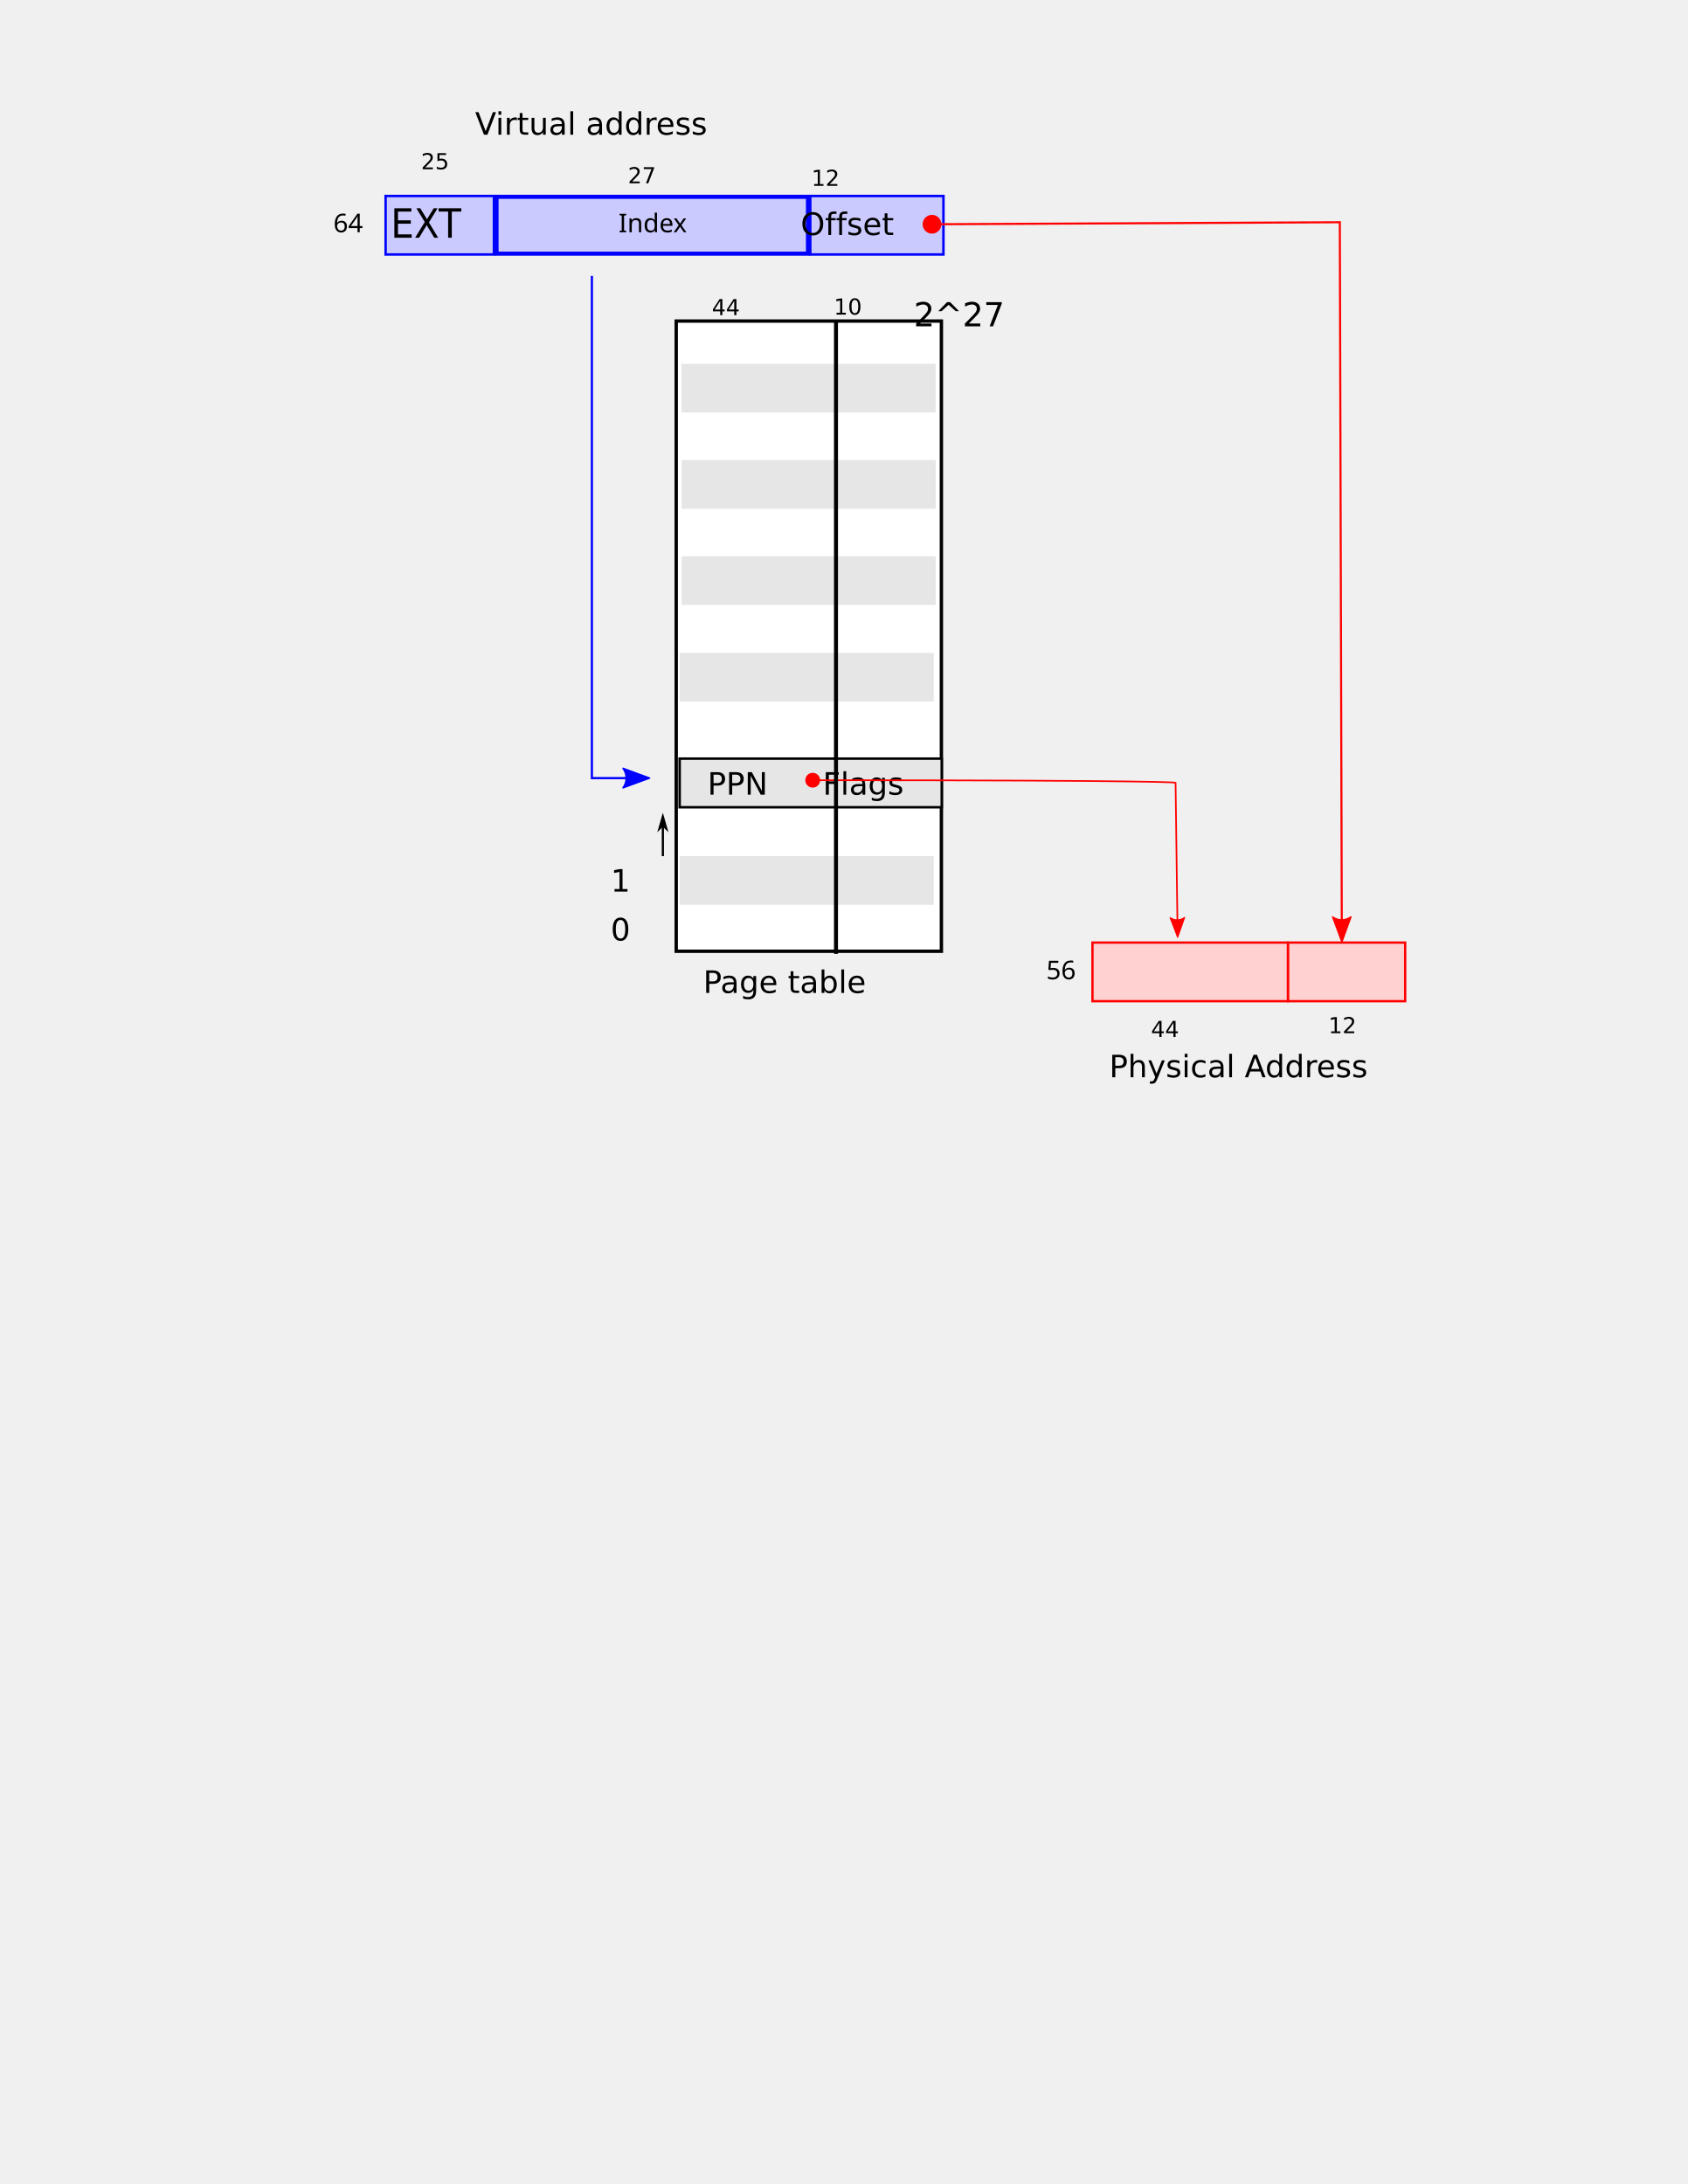
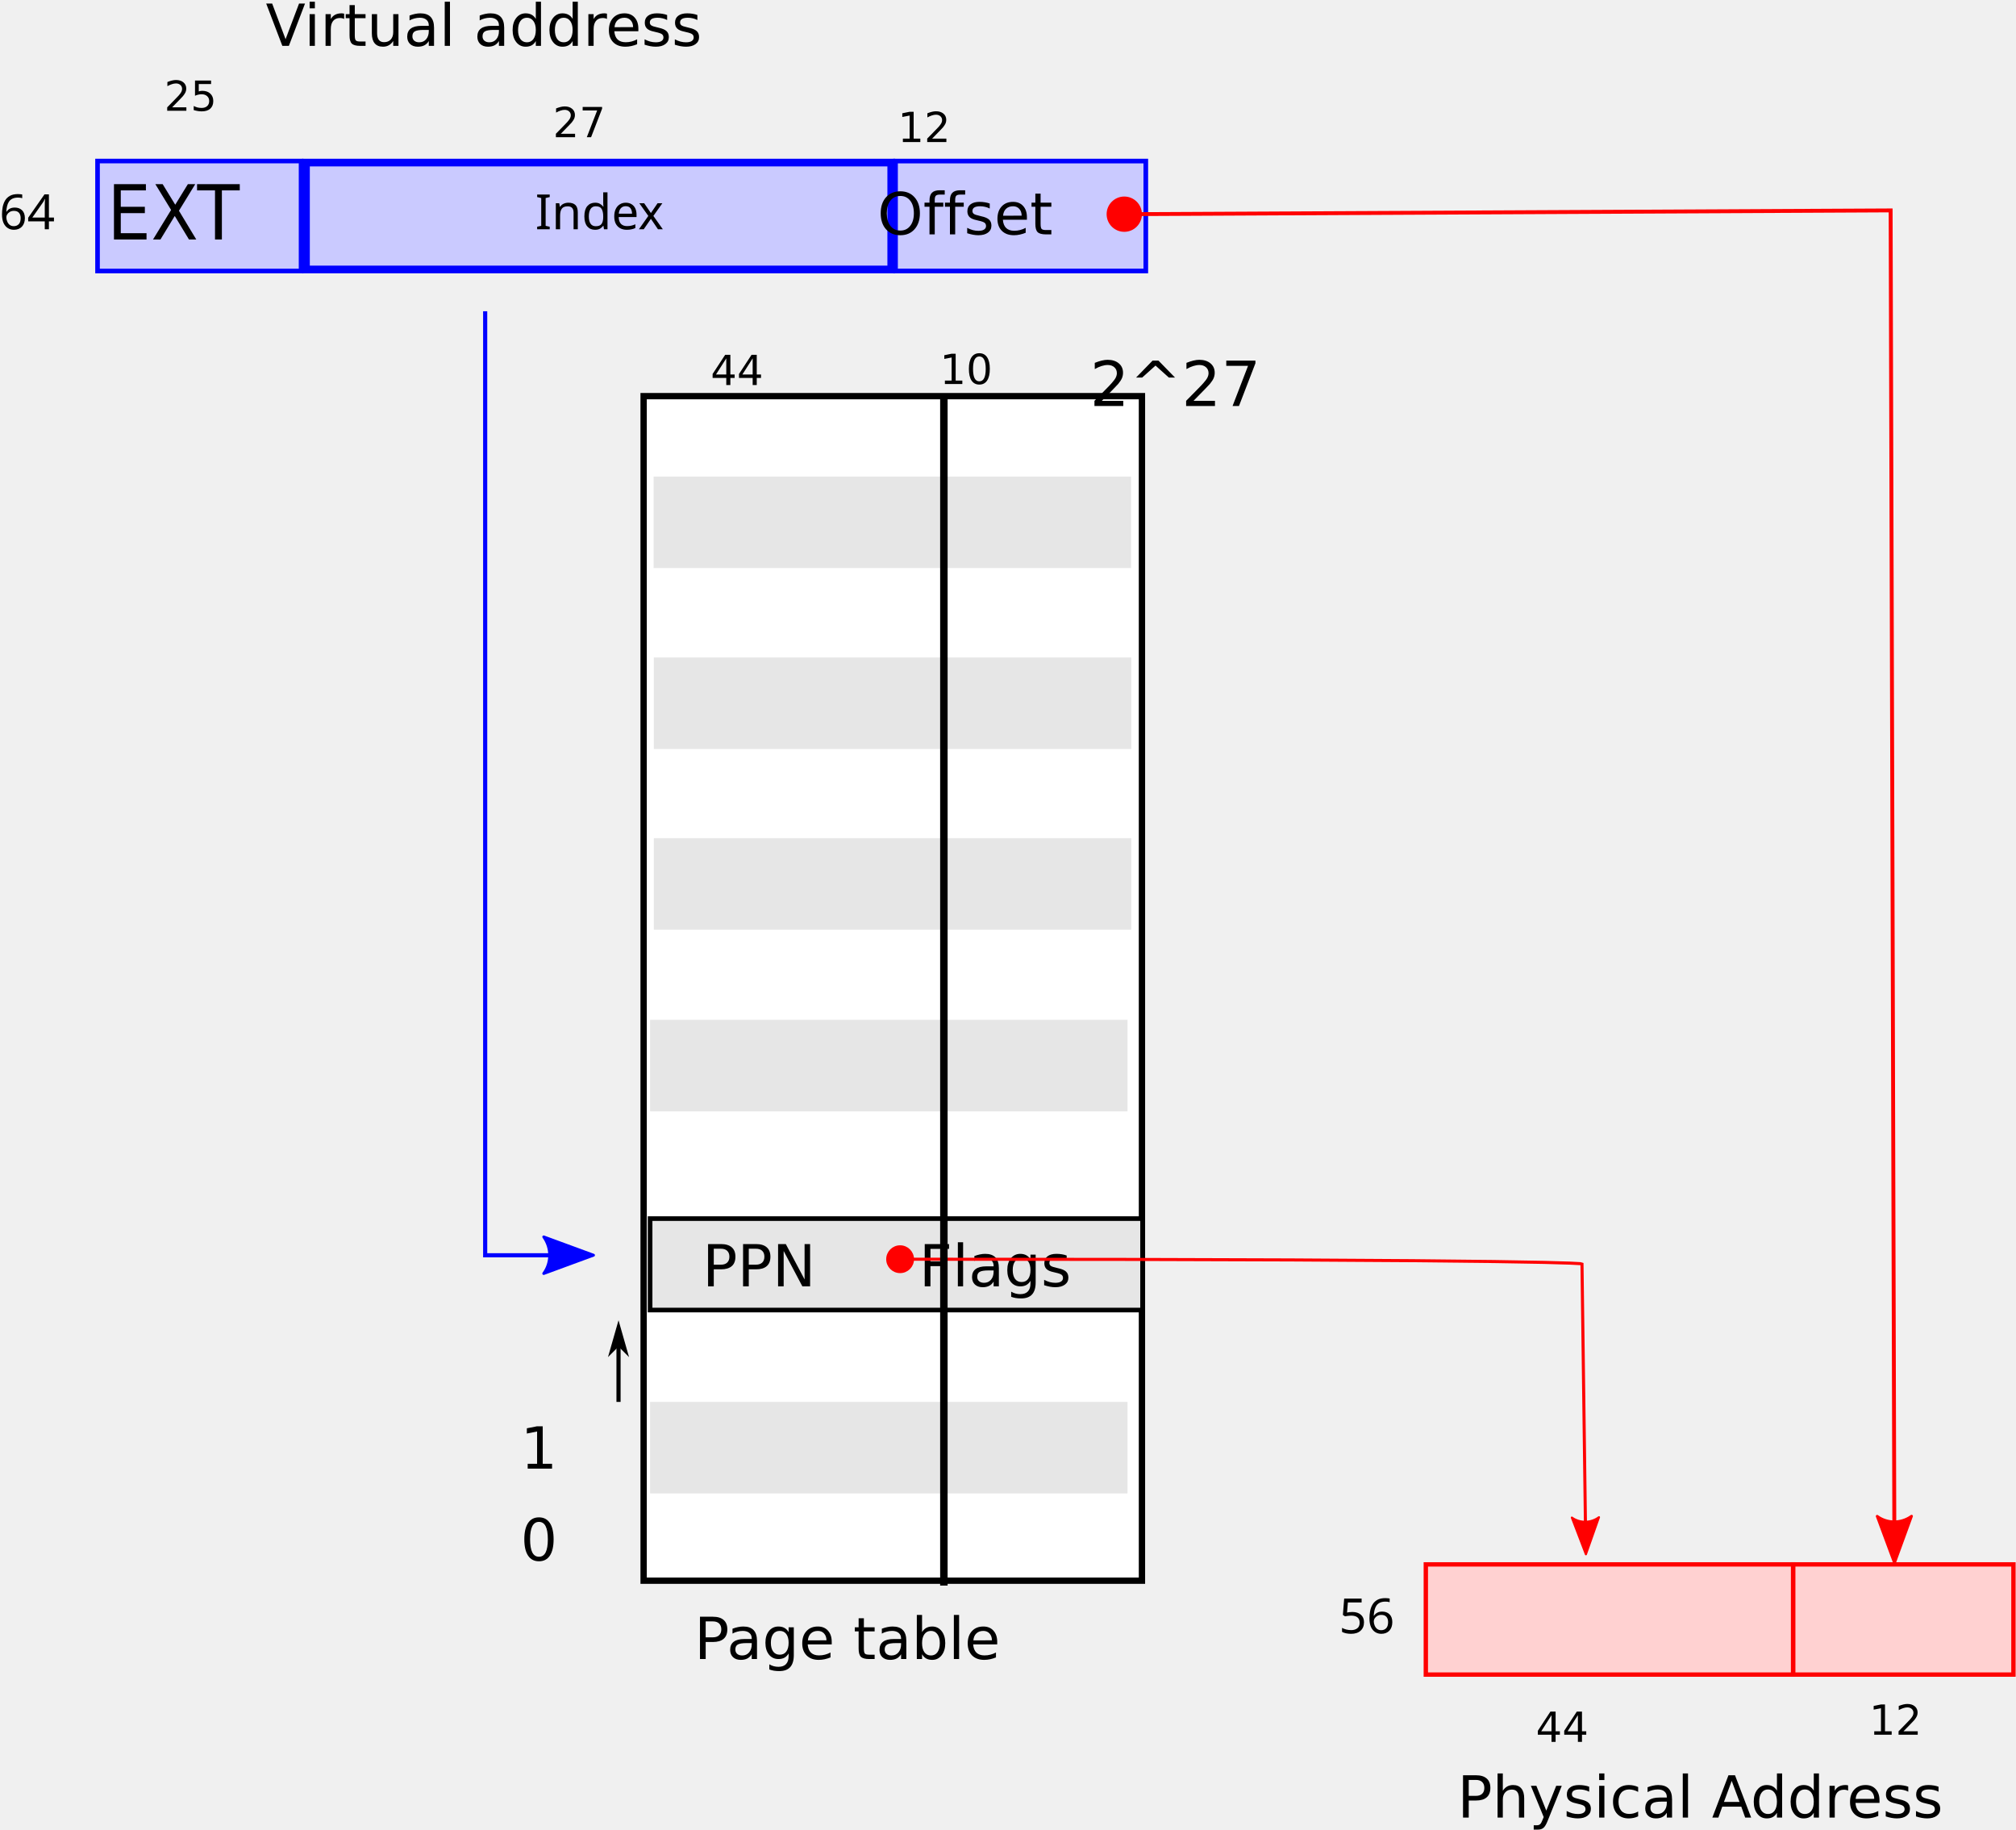
- <svg xmlns="http://www.w3.org/2000/svg" xmlns:xlink="http://www.w3.org/1999/xlink" width="816" height="1056" id="svg2" version="1.1" viewBox="0 0 765 990">
+ <svg xmlns="http://www.w3.org/2000/svg" xmlns:xlink="http://www.w3.org/1999/xlink" width="518.667" height="470.667" id="svg2" version="1.1" viewBox="151.25 50 486.25 441.25">
  <defs id="defs4">
    <linearGradient id="linearGradient12068">
      <stop style="stop-color:#0000ff;stop-opacity:1;" offset="0" id="stop12070" />
      <stop style="stop-color:#ff0000;stop-opacity:1" offset="1" id="stop12072" />
    </linearGradient>
    <linearGradient id="linearGradient10843">
      <stop id="stop10845" offset="0" style="stop-color:#dddddd;stop-opacity:1;" />
      <stop id="stop10847" offset="1" style="stop-color:#ffffff;stop-opacity:1;" />
    </linearGradient>
    <marker style="overflow:visible" id="Arrow1Mend" refX="0" refY="0" orient="auto">
      <path transform="matrix(-0.4,0,0,-0.4,-4,0)" style="fill-rule:evenodd;stroke:#000000;stroke-width:1pt;marker-start:none" d="M 0,0 5,-5 -12.5,0 5,5 Z" id="path3647" />
    </marker>
    <marker style="overflow:visible" id="Arrow2Lendv" refX="0" refY="0" orient="auto">
      <path transform="matrix(-1.1,0,0,-1.1,-1.1,0)" d="M 8.719,4.034 -2.207,0.016 8.719,-4.002 c -1.745,2.372 -1.735,5.617 -6e-7,8.035 z" style="font-size:12px;fill:#ff0000;fill-rule:evenodd;stroke:#ff0000;stroke-width:0.625;stroke-linejoin:round" id="path5041" />
    </marker>
    <marker style="overflow:visible" id="Arrow2Lendo" refX="0" refY="0" orient="auto">
      <path transform="matrix(-1.1,0,0,-1.1,-1.1,0)" d="M 8.719,4.034 -2.207,0.016 8.719,-4.002 c -1.745,2.372 -1.735,5.617 -6e-7,8.035 z" style="font-size:12px;fill:#0000ff;fill-rule:evenodd;stroke:#0000ff;stroke-width:0.625;stroke-linejoin:round" id="path5184" />
    </marker>
    <marker style="overflow:visible" id="Arrow2LendRr" refX="0" refY="0" orient="auto">
      <path transform="matrix(-1.1,0,0,-1.1,-1.1,0)" d="M 8.719,4.034 -2.207,0.016 8.719,-4.002 c -1.745,2.372 -1.735,5.617 -6e-7,8.035 z" style="font-size:12px;fill:#009000;fill-rule:evenodd;stroke:#009000;stroke-width:0.625;stroke-linejoin:round" id="path8792" />
    </marker>
    <marker style="overflow:visible" id="Arrow2LendHf" refX="0" refY="0" orient="auto">
      <path transform="matrix(-1.1,0,0,-1.1,-1.1,0)" d="M 8.719,4.034 -2.207,0.016 8.719,-4.002 c -1.745,2.372 -1.735,5.617 -6e-7,8.035 z" style="font-size:12px;fill:#009000;fill-rule:evenodd;stroke:#009000;stroke-width:0.625;stroke-linejoin:round" id="path8795" />
    </marker>
    <marker style="overflow:visible" id="Arrow2LendRm" refX="0" refY="0" orient="auto">
      <path transform="matrix(-1.1,0,0,-1.1,-1.1,0)" d="M 8.719,4.034 -2.207,0.016 8.719,-4.002 c -1.745,2.372 -1.735,5.617 -6e-7,8.035 z" style="font-size:12px;fill:#009000;fill-rule:evenodd;stroke:#009000;stroke-width:0.625;stroke-linejoin:round" id="path8798" />
    </marker>
    <marker style="overflow:visible" id="Arrow2LendHL" refX="0" refY="0" orient="auto">
      <path transform="matrix(-1.1,0,0,-1.1,-1.1,0)" d="M 8.719,4.034 -2.207,0.016 8.719,-4.002 c -1.745,2.372 -1.735,5.617 -6e-7,8.035 z" style="font-size:12px;fill:#009000;fill-rule:evenodd;stroke:#009000;stroke-width:0.625;stroke-linejoin:round" id="path8801" />
    </marker>
    <marker orient="auto" refY="0" refX="0" id="DotLT" style="overflow:visible">
      <path id="path10251" d="m -2.5,-1 c 0,2.76 -2.24,5 -5,5 -2.76,0 -5,-2.24 -5,-5 0,-2.76 2.24,-5 5,-5 2.76,0 5,2.24 5,5 z" style="fill:#0000ff;fill-rule:evenodd;stroke:#0000ff;stroke-width:1pt;marker-start:none;marker-end:none" transform="matrix(0.8,0,0,0.8,5.92,0.8)" />
    </marker>
    <marker style="overflow:visible" id="Arrow2LendoAY" refX="0" refY="0" orient="auto">
      <path transform="matrix(-1.1,0,0,-1.1,-1.1,0)" d="M 8.719,4.034 -2.207,0.016 8.719,-4.002 c -1.745,2.372 -1.735,5.617 -6e-7,8.035 z" style="font-size:12px;fill:#0000ff;fill-rule:evenodd;stroke:#0000ff;stroke-width:0.625;stroke-linejoin:round" id="path10254" />
    </marker>
    <linearGradient gradientTransform="translate(8.858269,91.74076)" gradientUnits="userSpaceOnUse" y2="255.118" x2="274.606" y1="157.677" x1="274.606" id="linearGradient10849" xlink:href="#linearGradient10843" />
    <marker orient="auto" refY="0" refX="0" id="DotLTe" style="overflow:visible">
      <path id="path11293" d="m -2.5,-1 c 0,2.76 -2.24,5 -5,5 -2.76,0 -5,-2.24 -5,-5 0,-2.76 2.24,-5 5,-5 2.76,0 5,2.24 5,5 z" style="fill:#ff0000;fill-rule:evenodd;stroke:#ff0000;stroke-width:1pt;marker-start:none;marker-end:none" transform="matrix(0.8,0,0,0.8,5.92,0.8)" />
    </marker>
    <marker style="overflow:visible" id="Arrow2LendoAY0" refX="0" refY="0" orient="auto">
      <path transform="matrix(-1.1,0,0,-1.1,-1.1,0)" d="M 8.719,4.034 -2.207,0.016 8.719,-4.002 c -1.745,2.372 -1.735,5.617 -6e-7,8.035 z" style="font-size:12px;fill:#ff0000;fill-rule:evenodd;stroke:#ff0000;stroke-width:0.625;stroke-linejoin:round" id="path11296" />
    </marker>
    <linearGradient gradientTransform="translate(8.85827,91.74076)" y2="256.507" x2="506.278" y1="159.066" x1="506.278" gradientUnits="userSpaceOnUse" id="linearGradient13321" xlink:href="#linearGradient10843" />
    <marker orient="auto" refY="0" refX="0" id="DotLTe6" style="overflow:visible">
      <path id="path14736" d="m -2.5,-1 c 0,2.76 -2.24,5 -5,5 -2.76,0 -5,-2.24 -5,-5 0,-2.76 2.24,-5 5,-5 2.76,0 5,2.24 5,5 z" style="fill:#ff9999;fill-rule:evenodd;stroke:#ff9999;stroke-width:1pt;marker-start:none;marker-end:none" transform="matrix(0.8,0,0,0.8,5.92,0.8)" />
    </marker>
    <marker style="overflow:visible" id="Arrow2LendoAY0I" refX="0" refY="0" orient="auto">
      <path transform="matrix(-1.1,0,0,-1.1,-1.1,0)" d="M 8.719,4.034 -2.207,0.016 8.719,-4.002 c -1.745,2.372 -1.735,5.617 -6e-7,8.035 z" style="font-size:12px;fill:#ff9999;fill-rule:evenodd;stroke:#ff9999;stroke-width:0.625;stroke-linejoin:round" id="path14739" />
    </marker>
  </defs>
  <g style="display:inline" id="layer1" transform="translate(0,-62.36222)">
    <rect style="color:#000000;display:inline;overflow:visible;visibility:visible;fill:#ffffff;stroke:#000000;stroke-width:1.524px;stroke-linecap:butt;stroke-linejoin:miter;stroke-miterlimit:4;stroke-dasharray:none;stroke-dashoffset:0;stroke-opacity:1;marker:none;enable-background:accumulate" id="rect11173" width="120.193" height="285.662" x="306.49" y="207.896" />
    <text xml:space="preserve" style="font-style:normal;font-weight:normal;line-height:0%;font-family:'Bitstream Vera Sans';text-align:center;text-anchor:middle;fill:#000000;fill-opacity:1;stroke:none" x="475.825" y="776.004" id="text9713">
      <tspan id="tspan9715" x="475.825" y="779.122" style="font-size:14px;line-height:1.25;text-align:end;text-anchor:end" />
    </text>
    <text id="text9745" y="776.004" x="481.08" style="font-style:normal;font-weight:normal;line-height:0%;font-family:'Bitstream Vera Sans';text-align:start;text-anchor:start;fill:#000000;fill-opacity:1;stroke:none" xml:space="preserve">
      <tspan style="font-size:14px;line-height:1.25;text-align:start;text-anchor:start" y="779.122" x="481.08" id="tspan9747" />
    </text>
    <rect y="489.629" x="583.733" height="26.575" width="53.15" id="rect9848" style="fill:#ffd1d1;fill-opacity:1;fill-rule:evenodd;stroke:#ff0000;stroke-width:1.052px;stroke-linecap:butt;stroke-linejoin:miter;stroke-opacity:1" />
    <text id="text9862" y="123.419" x="277.482" style="font-style:normal;font-weight:normal;line-height:0%;font-family:'Bitstream Vera Sans';text-align:center;text-anchor:middle;fill:#000000;fill-opacity:1;stroke:none" xml:space="preserve">
      <tspan style="font-size:14px;line-height:1.25;text-align:center;text-anchor:middle" y="123.419" x="277.482" id="tspan9864">Virtual address</tspan>
    </text>
    <text id="text9880" y="550.683" x="570.865" style="font-style:normal;font-weight:normal;line-height:0%;font-family:'Bitstream Vera Sans';text-align:center;text-anchor:middle;fill:#000000;fill-opacity:1;stroke:none" xml:space="preserve">
      <tspan style="font-size:14px;line-height:1.25;text-align:center;text-anchor:middle" y="550.683" x="570.865" id="tspan9882">Physical Address</tspan>
    </text>
    <text xml:space="preserve" style="font-style:normal;font-weight:normal;line-height:0%;font-family:'Bitstream Vera Sans';text-align:end;text-anchor:end;fill:#000000;fill-opacity:1;stroke:none" x="399.585" y="146.62" id="text9840">
      <tspan id="tspan9842" x="399.585" y="146.62" style="font-size:10px;line-height:1.25;text-align:end;text-anchor:end">12</tspan>
    </text>
    <rect y="151.569" x="225.052" height="25.777" width="141.16" id="rect10851" style="fill:#cacaff;fill-opacity:1;fill-rule:evenodd;stroke:#0000ff;stroke-width:1.85px;stroke-linecap:butt;stroke-linejoin:miter;stroke-opacity:1" />
    <rect y="151.204" x="367.247" height="26.507" width="60.363" id="rect10867" style="fill:#cacaff;fill-opacity:1;fill-rule:evenodd;stroke:#0000ff;stroke-width:1.12px;stroke-linecap:butt;stroke-linejoin:miter;stroke-opacity:1" />
    <text xml:space="preserve" style="font-style:normal;font-weight:normal;line-height:0%;font-family:'Bitstream Vera Sans';text-align:center;text-anchor:middle;fill:#000000;fill-opacity:1;stroke:none" x="393.565" y="168.886" id="text10863">
      <tspan id="tspan10865" x="393.565" y="168.886" style="font-size:14px;line-height:1.25;text-align:center;text-anchor:middle">Offset</tspan>
    </text>
    <rect style="fill:#ffd1d1;fill-opacity:1;fill-rule:evenodd;stroke:#ff0000;stroke-width:1.052px;stroke-linecap:butt;stroke-linejoin:miter;stroke-opacity:1" id="rect11018" width="88.583" height="26.575" x="495.15" y="489.629" />
    <text id="text11020" y="530.709" x="602.073" style="font-style:normal;font-weight:normal;line-height:0%;font-family:'Bitstream Vera Sans';text-align:start;text-anchor:start;fill:#000000;fill-opacity:1;stroke:none" xml:space="preserve">
      <tspan style="font-size:10px;line-height:1.25;text-align:start;text-anchor:start" y="530.709" x="602.073" id="tspan11022">12</tspan>
    </text>
    <rect style="color:#000000;display:inline;overflow:visible;visibility:visible;fill:#e6e6e6;fill-opacity:1;fill-rule:evenodd;stroke:none;stroke-width:1.099px;marker:none;enable-background:accumulate" id="rect11175" width="115.157" height="22.067" x="308.043" y="450.444" />
    <rect y="406.24" x="308.051" height="22.051" width="118.782" id="rect11177" style="color:#000000;display:inline;overflow:visible;visibility:visible;fill:#e6e6e6;fill-opacity:1;fill-rule:evenodd;stroke:#000000;stroke-width:1.116px;marker:none;enable-background:accumulate" />
    <text id="text11179" y="422.581" x="343.874" style="font-style:normal;font-weight:normal;line-height:0%;font-family:'Bitstream Vera Sans';fill:#000000;fill-opacity:1;stroke:none" xml:space="preserve">
      <tspan style="font-size:14px;line-height:1.25;text-align:center;text-anchor:middle" y="422.581" x="343.874" id="tspan11181">PPN</tspan>
    </text>
    <text id="text11183" y="422.581" x="400.807" style="font-style:normal;font-weight:normal;line-height:0%;font-family:'Bitstream Vera Sans';fill:#000000;fill-opacity:1;stroke:none" xml:space="preserve">
      <tspan style="font-size:14px;line-height:1.25;text-align:center;text-anchor:middle" y="422.581" x="400.807" id="tspan11185">Flags</tspan>
    </text>
    <rect style="color:#000000;display:inline;overflow:visible;visibility:visible;fill:#e6e6e6;fill-opacity:1;fill-rule:evenodd;stroke:none;stroke-width:1.099px;marker:none;enable-background:accumulate" id="rect11189" width="115.157" height="22.067" x="308.043" y="358.299" />
    <text xml:space="preserve" style="font-style:normal;font-weight:normal;line-height:0%;font-family:'Bitstream Vera Sans';text-align:end;text-anchor:end;fill:#000000;fill-opacity:1;stroke:none" x="304.772" y="488.673" id="text11197">
      <tspan id="tspan11199" x="304.772" y="488.673" style="font-size:14px;line-height:1.25;text-align:end;text-anchor:end">0</tspan>
    </text>
    <text id="text11201" y="466.527" x="304.772" style="font-style:normal;font-weight:normal;line-height:0%;font-family:'Bitstream Vera Sans';text-align:end;text-anchor:end;fill:#000000;fill-opacity:1;stroke:none" xml:space="preserve">
      <tspan style="font-size:14px;line-height:1.25;text-align:end;text-anchor:end" y="466.527" x="304.772" id="tspan11203">1</tspan>
    </text>
    <path id="path9949-2" d="M 300.435,450.444 V 432.728" style="fill:none;stroke:#000000;stroke-width:1px;stroke-linecap:butt;stroke-linejoin:miter;stroke-opacity:1;marker-end:url(#Arrow1Mend)" />
    <text id="text13449" y="204.965" x="393.821" style="font-style:normal;font-weight:normal;line-height:0%;font-family:'Bitstream Vera Sans';fill:#000000;fill-opacity:1;stroke:none" xml:space="preserve">
      <tspan style="font-size:10px;line-height:1.25;text-align:center;text-anchor:middle" y="204.965" x="393.821" id="tspan13451">10</tspan>
    </text>
    <path style="fill:none;stroke:#0000ff;stroke-width:0.999;stroke-linecap:butt;stroke-linejoin:miter;stroke-miterlimit:4;stroke-dasharray:none;stroke-opacity:1;marker-end:url(#Arrow2Lendo)" d="m 268.272,187.425 v 227.657 h 24.803" id="path12062" />
    <text xml:space="preserve" style="font-style:normal;font-weight:normal;line-height:0%;font-family:'Bitstream Vera Sans';fill:#000000;fill-opacity:1;stroke:none" x="365.143" y="512.452" id="text12937">
      <tspan id="tspan12939" x="365.143" y="512.452" style="font-size:14px;line-height:1.25;text-align:center;text-anchor:middle">Page table</tspan>
    </text>
    <rect y="151.197" x="174.774" height="26.52" width="49.091" id="rect3622" style="fill:#cacaff;fill-opacity:1;fill-rule:evenodd;stroke:#0000ff;stroke-width:1.107px;stroke-linecap:butt;stroke-linejoin:miter;stroke-opacity:1" />
    <text xml:space="preserve" style="font-style:normal;font-variant:normal;font-weight:normal;font-stretch:normal;line-height:0%;font-family:'Bitstream Vera Sans';-inkscape-font-specification:'Bitstream Vera Sans, Normal';text-align:start;writing-mode:lr-tb;text-anchor:start;fill:#000000;fill-opacity:1;stroke:none" x="284.592" y="145.452" id="text4746">
      <tspan id="tspan4748" x="284.592" y="145.452" style="font-size:10px;line-height:1.25">27</tspan>
    </text>
    <text id="text4740" y="162.561" x="211.577" style="font-style:normal;font-variant:normal;font-weight:normal;font-stretch:normal;line-height:0%;font-family:'Bitstream Vera Sans';-inkscape-font-specification:'Bitstream Vera Sans, Normal';text-align:center;writing-mode:lr-tb;text-anchor:middle;fill:#000000;fill-opacity:1;stroke:none" xml:space="preserve" transform="scale(0.9555814,1.046483)">
      <tspan id="tspan4744" x="211.577" y="162.561" style="font-size:17.5px;line-height:0.5">EXT</tspan>
    </text>
    <text xml:space="preserve" style="font-style:normal;font-variant:normal;font-weight:normal;font-stretch:normal;line-height:0%;font-family:'Bitstream Vera Sans';-inkscape-font-specification:'Bitstream Vera Sans, Normal';text-align:end;writing-mode:lr-tb;text-anchor:end;fill:#000000;fill-opacity:1;stroke:none" x="474.406" y="210.273" id="text3734">
      <tspan y="210.273" x="474.406" id="tspan3736" style="font-size:15px;line-height:1.25">2^27</tspan>
    </text>
    <text xml:space="preserve" style="font-style:normal;font-weight:normal;line-height:0%;font-family:'Bitstream Vera Sans';fill:#000000;fill-opacity:1;stroke:none" x="338.544" y="205.224" id="text390">
      <tspan id="tspan388" x="338.544" y="205.224" style="font-size:10px;line-height:1.25;text-align:center;text-anchor:middle">44</tspan>
    </text>
    <text id="text394" y="532.425" x="537.584" style="font-style:normal;font-weight:normal;line-height:0%;font-family:'Bitstream Vera Sans';fill:#000000;fill-opacity:1;stroke:none" xml:space="preserve">
      <tspan style="font-size:10px;line-height:1.25;text-align:center;text-anchor:middle" y="532.425" x="537.584" id="tspan392">44</tspan>
    </text>
    <text id="text335" y="739.374" x="475.301" style="font-style:normal;font-weight:normal;line-height:0%;font-family:'Bitstream Vera Sans';text-align:center;text-anchor:middle;fill:#000000;fill-opacity:1;stroke:none" xml:space="preserve">
      <tspan style="font-size:14px;line-height:1.25;text-align:end;text-anchor:end" y="742.491" x="475.301" id="tspan333" />
    </text>
    <text xml:space="preserve" style="font-style:normal;font-weight:normal;font-size:11.719px;line-height:125%;font-family:sans-serif;text-align:start;letter-spacing:0px;word-spacing:0px;writing-mode:lr-tb;text-anchor:start;fill:#000000;fill-opacity:1;stroke:none;stroke-width:0.938px;stroke-linecap:butt;stroke-linejoin:miter;stroke-opacity:1" x="280.34" y="167.653" id="text298">
      <tspan id="tspan296" x="280.34" y="167.653" style="stroke-width:0.938px">Index</tspan>
    </text>
    <text id="text302" y="139.08" x="190.842" style="font-style:normal;font-variant:normal;font-weight:normal;font-stretch:normal;line-height:0%;font-family:'Bitstream Vera Sans';-inkscape-font-specification:'Bitstream Vera Sans, Normal';text-align:start;writing-mode:lr-tb;text-anchor:start;fill:#000000;fill-opacity:1;stroke:none" xml:space="preserve">
      <tspan style="font-size:10px;line-height:1.25" y="139.08" x="190.842" id="tspan300">25</tspan>
    </text>
    <rect y="314.501" x="308.953" height="22.067" width="115.157" id="rect304" style="color:#000000;display:inline;overflow:visible;visibility:visible;fill:#e6e6e6;fill-opacity:1;fill-rule:evenodd;stroke:none;stroke-width:1.099px;marker:none;enable-background:accumulate" />
    <rect style="color:#000000;display:inline;overflow:visible;visibility:visible;fill:#e6e6e6;fill-opacity:1;fill-rule:evenodd;stroke:none;stroke-width:1.099px;marker:none;enable-background:accumulate" id="rect306" width="115.157" height="22.067" x="308.953" y="270.92" />
    <path style="fill:none;fill-rule:evenodd;stroke:#ff0000;stroke-width:0.74px;stroke-linecap:butt;stroke-linejoin:miter;stroke-opacity:1;marker-start:url(#DotLTe);marker-end:url(#Arrow2Lendv)" d="m 368.412,416.031 c 162.569,0 164.406,1.123 164.406,1.123 l 0.918,69.055" id="path1823" />
    <path style="fill:none;fill-rule:evenodd;stroke:#ff0000;stroke-width:0.939;stroke-linecap:butt;stroke-linejoin:miter;stroke-miterlimit:4;stroke-dasharray:none;stroke-opacity:1;marker-start:url(#DotLTe);marker-end:url(#Arrow2Lendv)" d="m 422.494,164.013 c 183.859,-0.91 184.769,-0.91 184.769,-0.91 l 0.91,324.939" id="path1831" />
    <rect y="227.286" x="308.899" height="22.067" width="115.157" id="rect308" style="color:#000000;display:inline;overflow:visible;visibility:visible;fill:#e6e6e6;fill-opacity:1;fill-rule:evenodd;stroke:none;stroke-width:1.099px;marker:none;enable-background:accumulate" />
    <text xml:space="preserve" style="font-style:normal;font-weight:normal;font-size:11.719px;line-height:125%;font-family:sans-serif;text-align:start;letter-spacing:0px;word-spacing:0px;writing-mode:lr-tb;text-anchor:start;fill:#000000;fill-opacity:1;stroke:none;stroke-width:0.938px;stroke-linecap:butt;stroke-linejoin:miter;stroke-opacity:1" x="151.092" y="167.653" id="text1873">
      <tspan id="tspan1871" x="151.092" y="167.653" style="stroke-width:0.938px">64</tspan>
    </text>
    <text xml:space="preserve" style="font-style:normal;font-weight:normal;font-size:11.719px;line-height:125%;font-family:sans-serif;text-align:start;letter-spacing:0px;word-spacing:0px;writing-mode:lr-tb;text-anchor:start;fill:#000000;fill-opacity:1;stroke:none;stroke-width:0.938px;stroke-linecap:butt;stroke-linejoin:miter;stroke-opacity:1" x="474.211" y="506.246" id="text1877">
      <tspan id="tspan1875" x="474.211" y="506.246" style="stroke-width:0.938px">56</tspan>
    </text>
    <path id="path11187" d="m 378.909,207.731 v 287.005" style="fill:none;stroke:#000000;stroke-width:1.8px;stroke-linecap:butt;stroke-linejoin:miter;stroke-opacity:1" />
  </g>
</svg>
